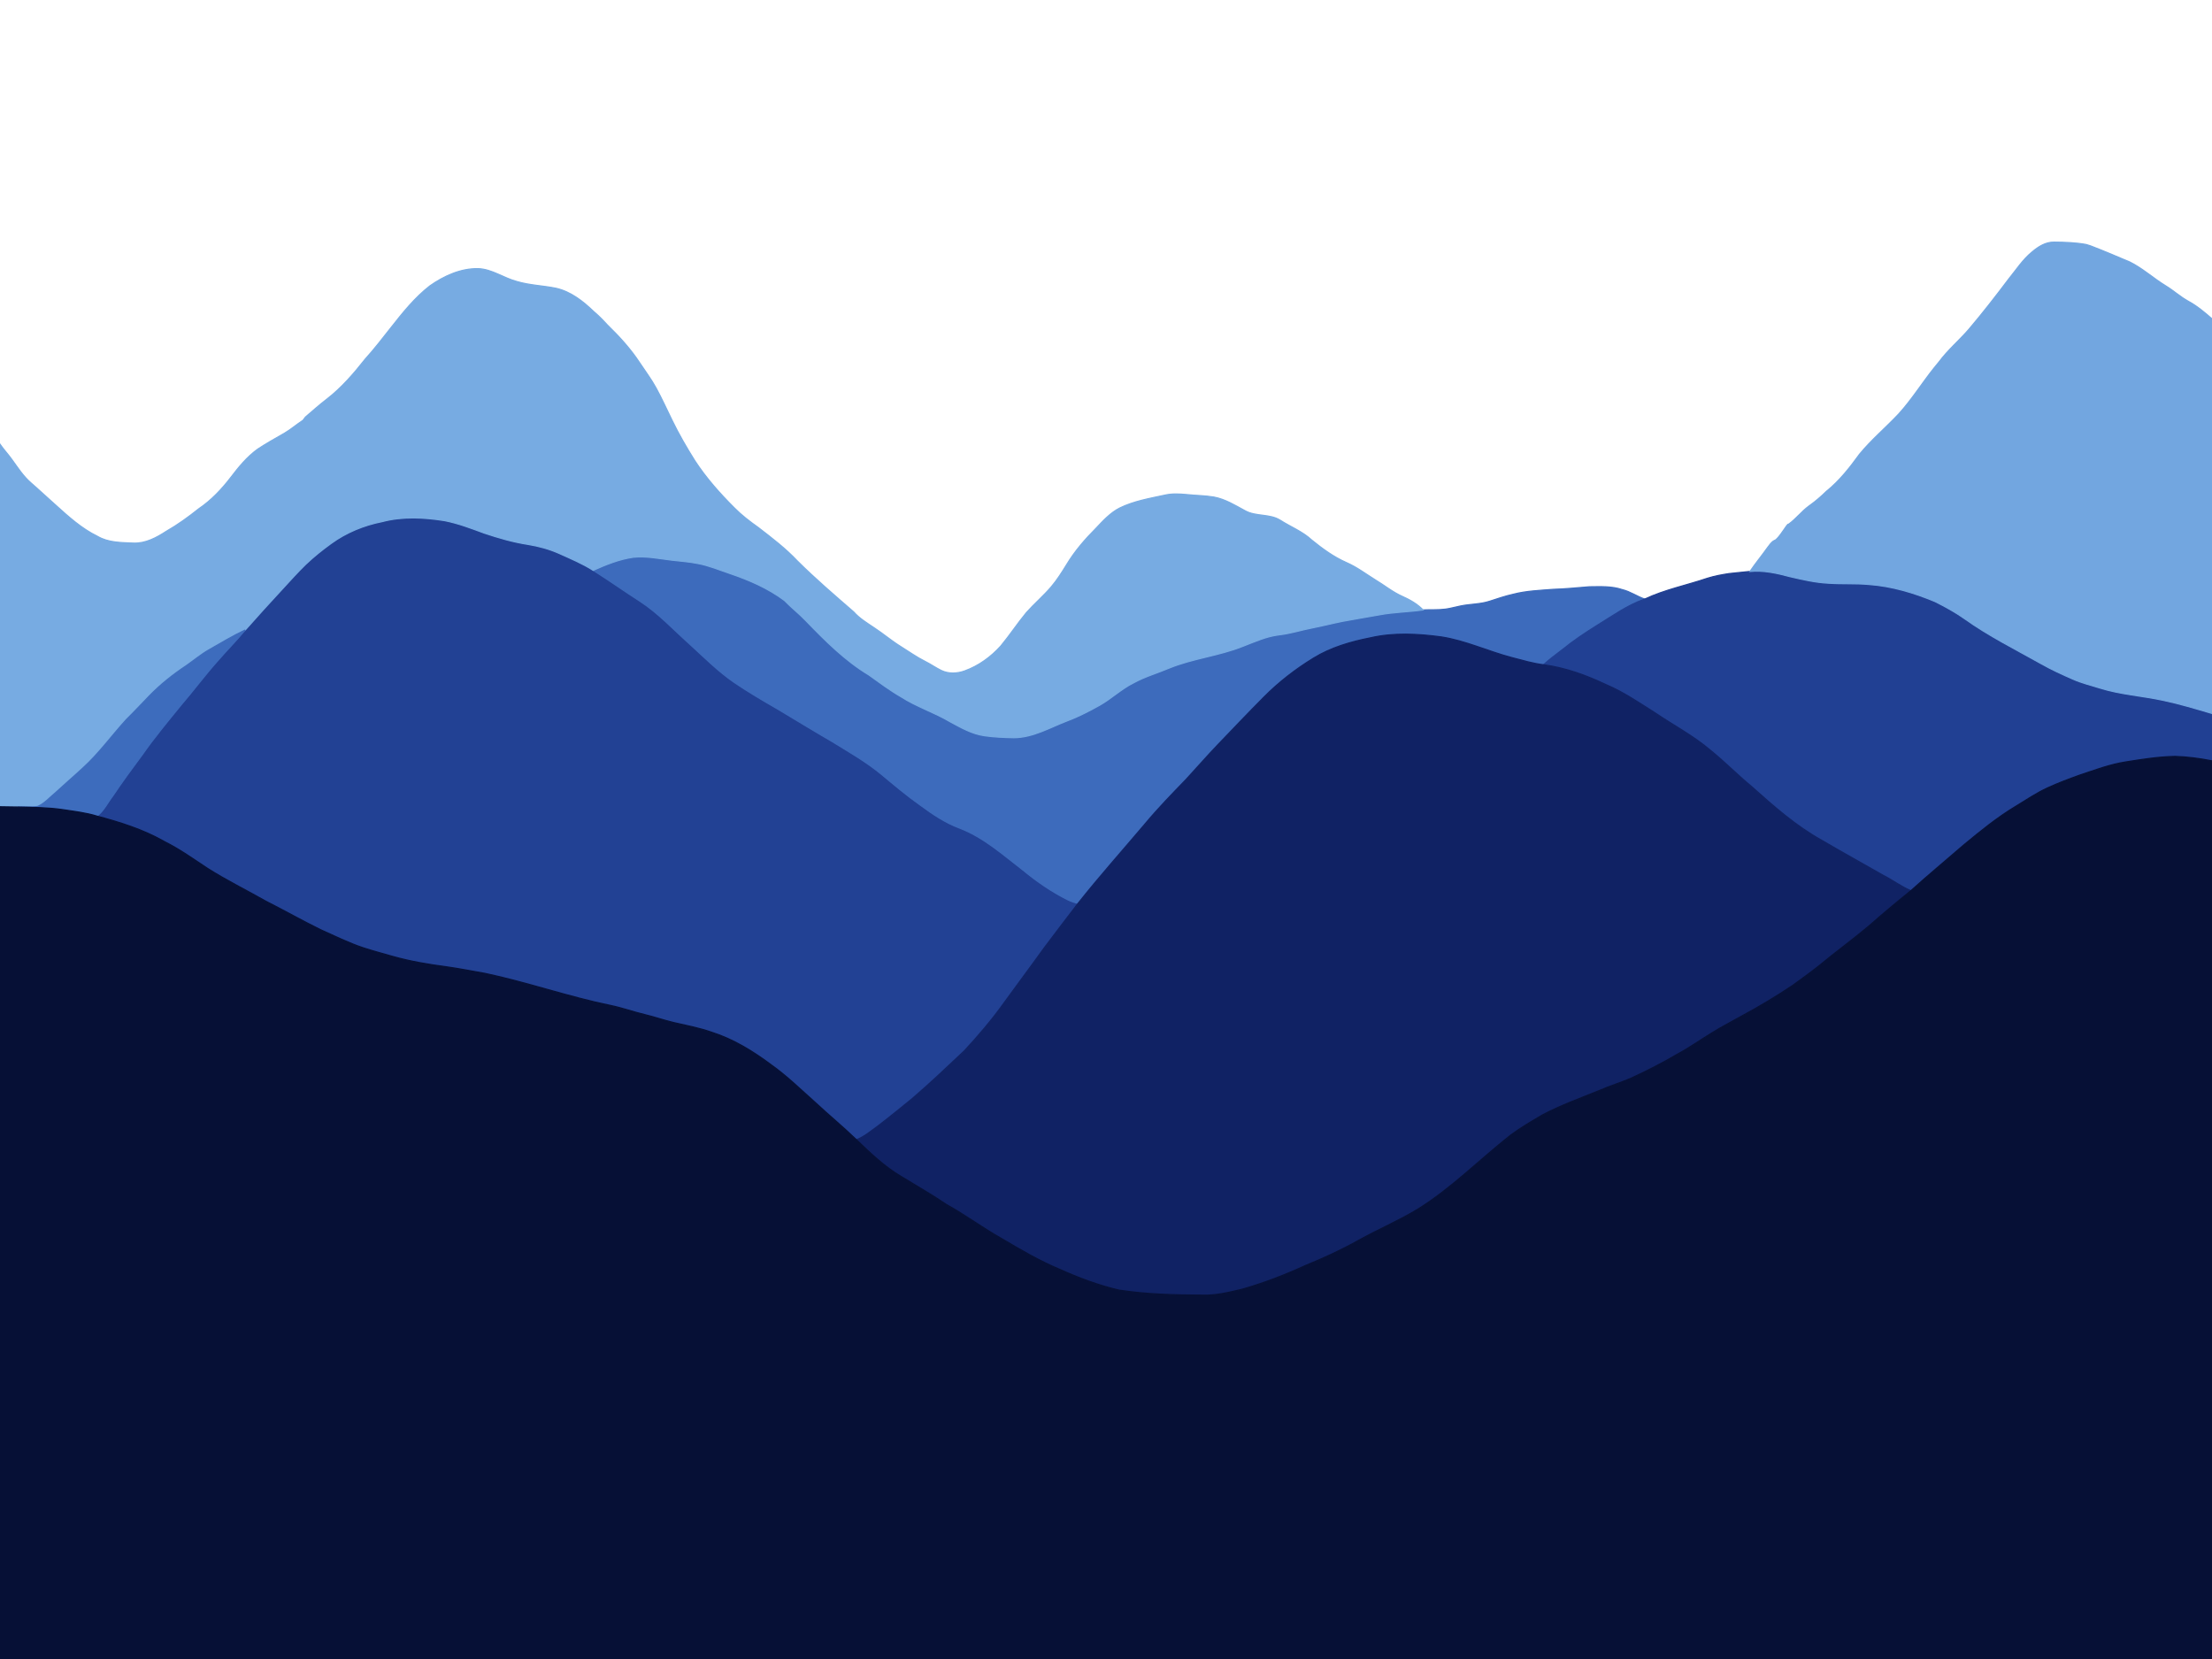
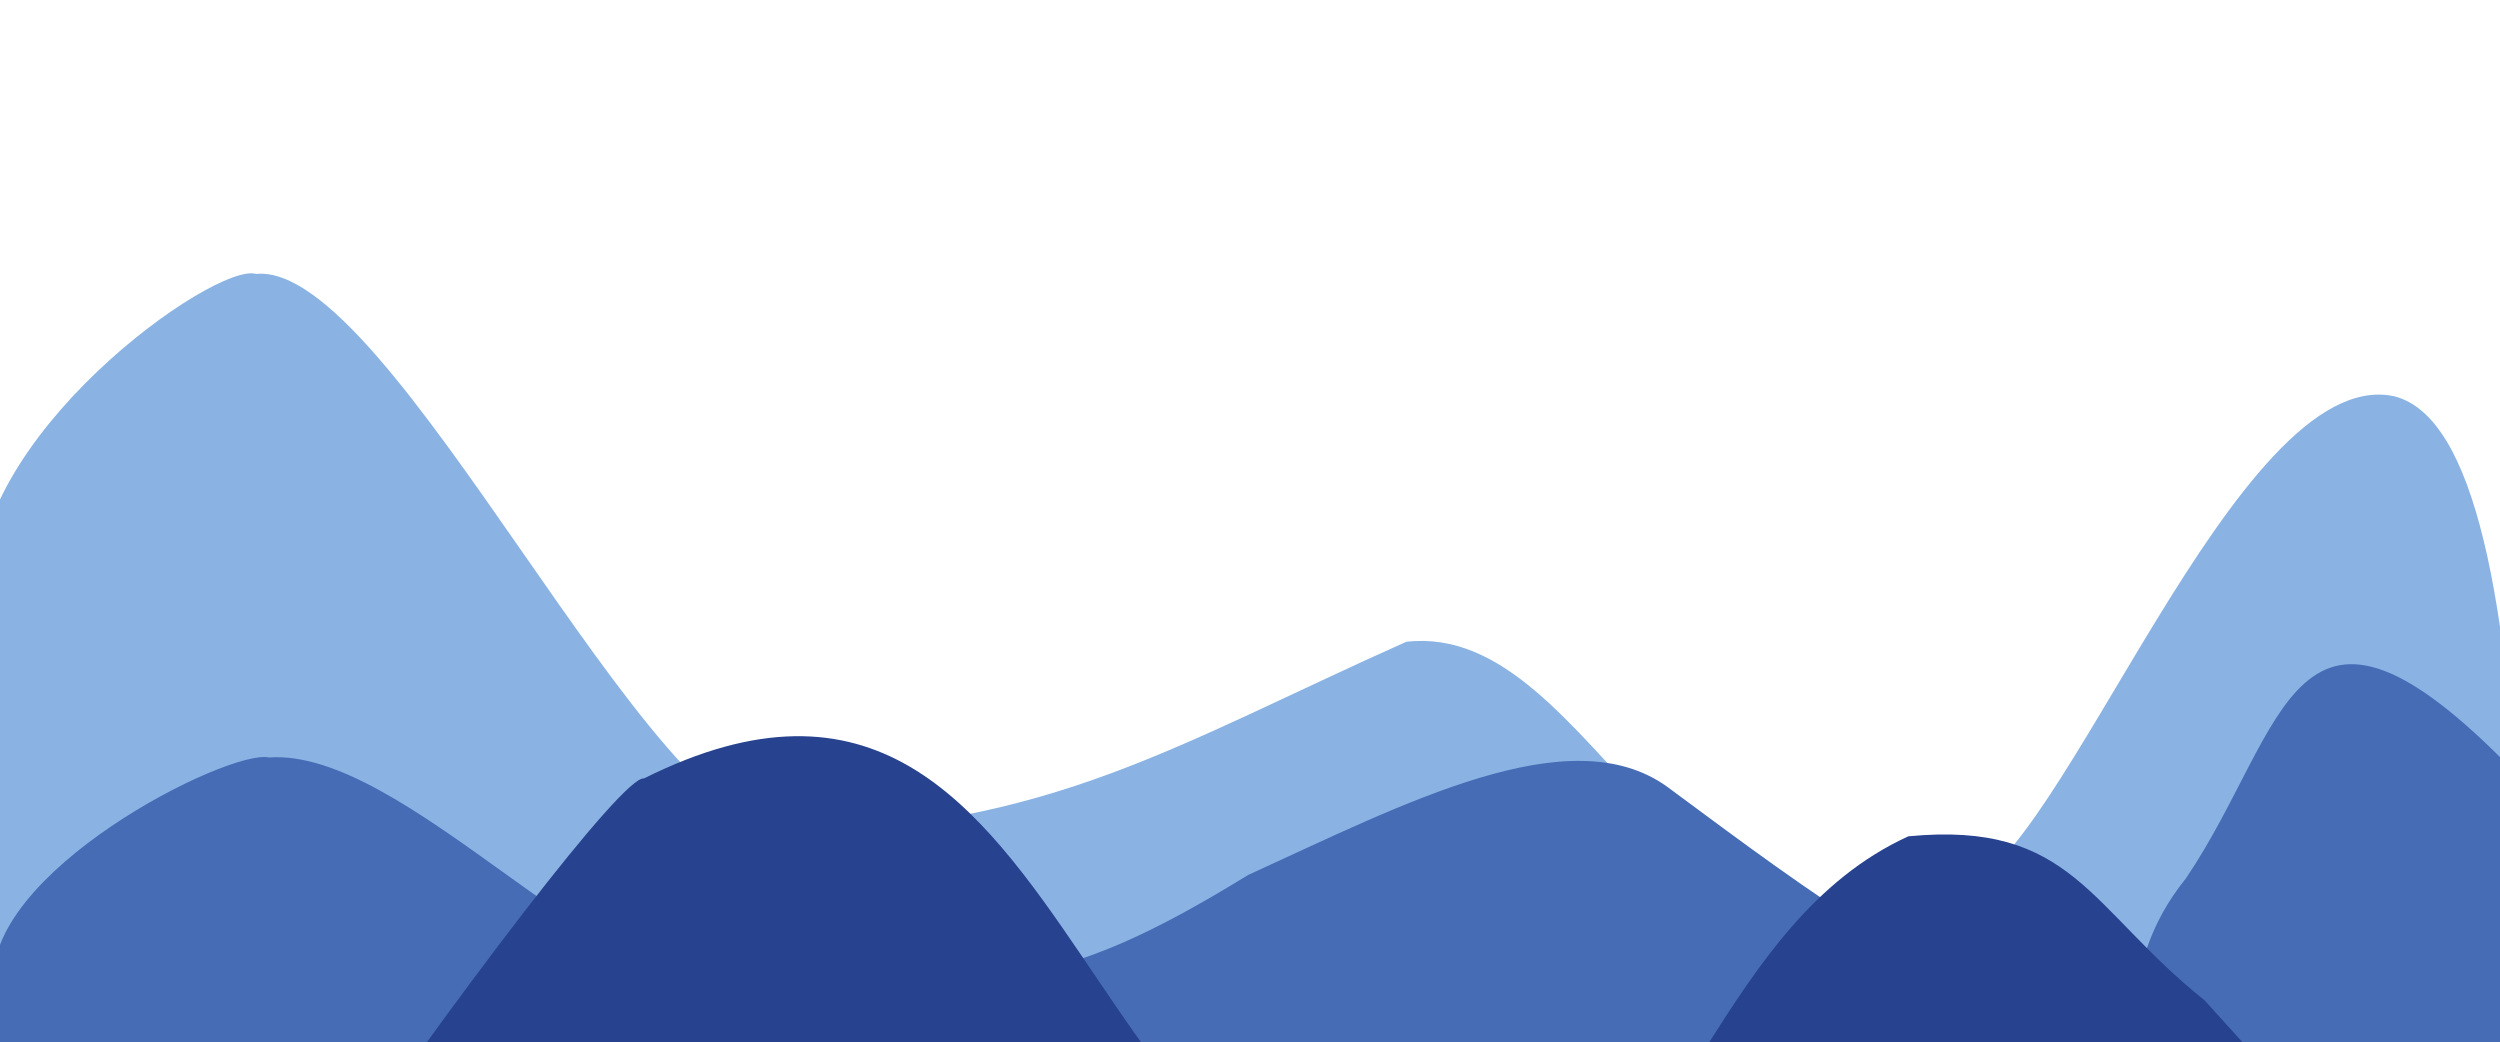
- <svg xmlns="http://www.w3.org/2000/svg" class="background" version="1.1" id="Layer_1" x="0px" y="0px" viewBox="0 0 1920 1440" enable-background="new 0 0 1920 1440" xml:space="preserve">
-   <g>
-     <path class="rellax" data-rellax-speed="2" fill="#224194" stroke="#224194" d="M331.74,452.75c17.73-4.66,36.33-3.67,54.27-0.82c11.8,2.33,23.08,6.63,34.33,10.8                 c12.44,4.15,25.1,7.86,38.09,9.83c9.32,1.52,18.51,4.02,27.14,7.89c9.94,4.49,20.06,8.74,29.31,14.58                 c13.86,8.75,27.23,18.25,41.02,27.1c15.72,10.26,28.45,24.17,42.38,36.58c12.75,11.61,24.95,23.96,39.22,33.76                 c12.05,8.15,24.59,15.54,37.2,22.79c15.88,9.46,31.61,19.15,47.6,28.41c14.54,8.96,29.46,17.44,42.68,28.35                 c11.13,9.25,22.18,18.63,34.03,26.96c10.62,7.82,21.69,15.29,34.13,19.88c20.7,7.96,37.39,22.96,54.72,36.29                 c12.09,9.97,25.06,18.95,39.11,25.93c2.78,1.34,5.73,2.28,8.7,3.13c-9.85,12.97-19.85,25.84-29.57,38.91                 c-11.25,15.72-22.89,31.14-34.2,46.81c-10.57,14.87-22.44,28.79-34.82,42.16c-14.95,14.06-29.8,28.25-45.39,41.6                 c-9.94,8.09-19.87,16.2-30.05,23.98c-5.88,4.18-11.44,9.03-18.28,11.62c-11.46-11.12-23.82-21.26-35.5-32.14                 c-12.72-11.32-24.93-23.3-38.86-33.17c-15.61-11.62-32.46-22-51.11-27.93c-10.88-3.83-22.23-5.98-33.45-8.55                 c-8.42-2.03-16.61-4.89-25.04-6.89c-9.8-2.34-19.31-5.78-29.19-7.83c-36.82-7.52-72.37-20.08-109.12-27.86                 c-11.38-1.98-22.71-4.24-34.15-5.83c-15.54-2.04-31.04-4.67-46.14-8.94c-8.49-2.46-17.05-4.67-25.44-7.44                 c-12.86-4.22-24.95-10.37-37.31-15.81c-15.96-7.88-31.47-16.63-47.34-24.67c-16.8-9.55-34.18-18.08-50.51-28.44                 c-12.33-8.12-24.36-16.77-37.62-23.36c-18.19-10.38-38.29-16.71-58.44-22.04c6.01-4.59,9.22-11.65,13.76-17.52                 c8.21-12.32,17.01-24.22,25.83-36.1c10.34-14.82,21.95-28.68,33.32-42.7c10.83-12.56,20.67-25.93,31.73-38.29                 c7.87-9.13,16.42-17.65,24.09-26.96c10.61-12.02,21.39-23.9,32.3-35.66c6.62-7.17,13.11-14.48,20.11-21.29                 c6.98-6.63,14.5-12.67,22.31-18.29C300.68,462.09,315.92,455.89,331.74,452.75z" />
-   </g>
-   <g>
-     <path class="rellax" data-rellax-speed="-1" fill="#3D6BBC" stroke="#3D6BBC" d="M549.71,483.67c11.11-1.15,22.16,1.2,33.15,2.51c7.64,0.93,15.35,1.39,22.9,2.94                 c9.74,1.79,18.88,5.72,28.24,8.83c16.54,5.66,32.81,12.71,46.89,23.23c5.88,6.12,12.64,11.31,18.5,17.46                 c16.75,17.34,34,34.68,54.78,47.22c9.19,6.55,18.22,13.35,28.02,18.99c13.41,8.62,28.74,13.49,42.43,21.58                 c9.42,5.09,18.99,10.61,29.76,12.16c8.47,1.24,17.06,1.55,25.62,1.72c16.71-0.06,31.4-8.93,46.58-14.72                 c9.63-3.57,18.73-8.37,27.7-13.33c10.28-5.78,18.86-14.18,29.45-19.46c9.86-5.47,20.78-8.53,31.12-12.93                 c20.69-8.44,43.31-10.61,64.04-18.94c10.17-3.91,20.22-8.55,31.16-9.86c9.86-1.1,19.32-4.18,29.04-6.06                 c8.76-1.72,17.41-3.94,26.17-5.7c10.51-1.97,21.07-3.67,31.59-5.57c12.66-2.44,25.62-2.51,38.37-4.32                 c6.52-0.31,13.08,0.16,19.58-0.71c4.43-0.58,8.72-1.91,13.11-2.75c8.27-1.69,16.89-1.42,24.99-4.05                 c6.89-2.22,13.75-4.61,20.84-6.16c11.23-2.89,22.88-3.28,34.4-4.2c10.22-0.28,20.39-1.36,30.58-2.16l0.97-0.07                 c9.52-0.09,19.29-0.63,28.46,2.49c6.93,1.66,12.79,5.92,19.49,8.2c-15.13,5.2-28.12,14.72-41.66,22.97                 c-10.14,6.36-20.15,13-29.45,20.56c-5.61,4.47-11.55,8.55-16.79,13.47c-9.34-1.14-18.36-3.85-27.43-6.21                 c-20.6-5.39-40.11-14.69-61.26-17.95c-20.34-2.74-41.29-3.88-61.44,0.77c-17.2,3.38-34.32,8.34-49.36,17.57                 c-15.63,9.58-30.27,20.85-43.16,33.89c-13.32,13.36-26.26,27.08-39.34,40.66c-9.66,10.03-18.77,20.57-28.22,30.79                 c-12.13,12.55-24.34,25.06-35.52,38.49c-19.48,23.03-39.6,45.54-58.34,69.19c-2.97-0.85-5.92-1.79-8.7-3.13                 c-14.05-6.98-27.02-15.96-39.11-25.93c-17.33-13.33-34.02-28.33-54.72-36.29c-12.44-4.59-23.51-12.06-34.13-19.88                 c-11.85-8.33-22.9-17.71-34.03-26.96c-13.22-10.91-28.14-19.39-42.68-28.35c-15.99-9.26-31.72-18.95-47.6-28.41                 c-12.61-7.25-25.15-14.64-37.2-22.79c-14.27-9.8-26.47-22.15-39.22-33.76c-13.93-12.41-26.66-26.32-42.38-36.58                 c-13.79-8.85-27.16-18.35-41.02-27.1C526.04,490.05,537.54,485.39,549.71,483.67z" />
-   </g>
-   <g>
-     <path class="rellax" data-rellax-speed="-4" fill="#77ABE2" stroke="#77ABE2" d="M1217.3,517.72c-8.49-3.74-15.67-9.7-23.59-14.42c-8.27-5.13-16.05-11.09-25.03-14.98                 c-11.03-4.84-20.79-11.97-30.09-19.52c-7.95-7.42-18.19-11.38-27.25-17.16c-9.3-5.91-21.17-3.03-30.67-8.34                 c-8.65-4.67-17.23-10.04-27.05-11.85c-7.87-1.35-15.89-1.32-23.81-2.19c-6.3-0.59-12.71-0.91-18.91,0.56                 c-13.19,2.86-26.74,5.15-38.96,11.12c-8.12,4.15-14.35,10.98-20.52,17.52c-9.55,9.58-18.5,19.89-25.5,31.51                 c-4.15,6.71-8.34,13.45-13.48,19.46c-6.75,7.9-14.72,14.64-21.6,22.4c-7.72,9.35-14.38,19.53-22.12,28.86                 c-8.57,9.52-19.3,17.32-31.4,21.67c-6.49,2.36-14,2.66-20.31-0.39c-4.84-2.35-9.23-5.51-14.05-7.89                 c-7.41-3.69-14.13-8.54-21.15-12.89c-7.95-4.92-15.07-11.02-22.88-16.14c-6.25-4.24-12.87-8.16-17.91-13.88                 c-16.61-14.42-33.34-28.72-48.93-44.25c-10.25-10.89-22.16-19.96-33.96-29.05c-7.35-5.21-14.54-10.7-20.87-17.14                 c-12.58-12.55-24.45-25.94-34.18-40.85c-7.11-11.32-13.84-22.91-19.67-34.95c-4.69-9.44-8.95-19.09-14.04-28.31                 c-4.15-7.61-9.4-14.53-14.16-21.75c-7.95-12.12-17.8-22.85-28.16-32.94c-3.74-4.1-7.63-8.06-11.87-11.64                 c-9.2-8.85-19.73-17.11-32.42-20.04c-11.27-2.32-22.93-2.58-34.01-5.86c-11.53-2.98-21.6-10.78-33.8-11.21                 c-15.18-0.22-29.59,6.38-41.79,14.95c-13.13,10.19-23.56,23.27-33.77,36.25c-7.3,9.28-14.52,18.65-22.45,27.4                 c-9.94,12.63-20.58,24.93-33.37,34.79c-6.38,4.89-12.37,10.25-18.47,15.48c-0.74,0.9-1.44,1.85-2.13,2.79                 c-5.46,3.53-10.36,7.85-15.98,11.14c-7.82,4.47-15.7,8.85-23.22,13.82c-9.26,6.65-16.55,15.58-23.41,24.58                 c-7.92,10.31-16.95,19.9-27.78,27.21c-8.99,7.16-18.29,13.92-28.29,19.62c-8.46,5.51-18,10.61-28.4,10.21                 c-10.61-0.47-21.91-0.33-31.36-5.92c-13.77-6.71-25.16-17.06-36.41-27.24c-7.16-6.29-14.06-12.87-21.26-19.11                 c-6.69-5.78-11.48-13.29-16.63-20.38C7,394.24,3.17,390.17,0,385.6v105.6v209.06c5.04,0.09,10.08,0.13,15.12,0.23                 c5.88-0.38,11.85,0.52,17.67-0.53c5.78-2.48,10.01-7.42,14.78-11.37c7.97-7.38,16.25-14.42,24.21-21.81                 c14.06-12.71,25.13-28.22,37.86-42.16c6.9-6.77,13.46-13.86,20.2-20.79c9.61-9.87,20.45-18.48,31.93-26.08                 c6.68-4.64,12.91-9.95,20.04-13.94c10.25-5.84,20.37-11.97,31.06-16.99c10.61-12.02,21.39-23.9,32.3-35.66                 c6.62-7.17,13.11-14.48,20.11-21.29c6.98-6.63,14.5-12.67,22.31-18.29c13.09-9.49,28.33-15.69,44.15-18.83                 c17.73-4.66,36.33-3.67,54.27-0.82c11.8,2.33,23.08,6.63,34.33,10.8c12.44,4.15,25.1,7.86,38.09,9.83                 c9.32,1.52,18.51,4.02,27.14,7.89c9.94,4.49,20.06,8.74,29.31,14.58c11.16-4.98,22.66-9.64,34.83-11.36                 c11.11-1.15,22.16,1.2,33.15,2.51c7.64,0.93,15.35,1.39,22.9,2.94c9.74,1.79,18.88,5.72,28.24,8.83                 c16.54,5.66,32.81,12.71,46.89,23.23c5.88,6.12,12.64,11.31,18.5,17.46c16.75,17.34,34,34.68,54.78,47.22                 c9.19,6.55,18.22,13.35,28.02,18.99c13.41,8.62,28.74,13.49,42.43,21.58c9.42,5.09,18.99,10.61,29.76,12.16                 c8.47,1.24,17.06,1.55,25.62,1.72c16.71-0.06,31.4-8.93,46.58-14.72c9.63-3.57,18.73-8.37,27.7-13.33                 c10.28-5.78,18.86-14.18,29.45-19.46c9.86-5.47,20.78-8.53,31.12-12.93c20.69-8.44,43.31-10.61,64.04-18.94                 c10.17-3.91,20.22-8.55,31.16-9.86c9.86-1.1,19.32-4.18,29.04-6.06c8.76-1.72,17.41-3.94,26.17-5.7                 c10.51-1.97,21.07-3.67,31.59-5.57c12.66-2.44,25.62-2.51,38.37-4.32C1230.17,524.25,1223.85,520.63,1217.3,517.72z" />
-   </g>
-   <g>
-     <path class="rellax" data-rellax-speed="-1" fill="#214093" stroke="#214093" d="M1877.26,607.79c-18.1-3.89-36.76-5-54.49-10.56c-7.83-2.41-15.82-4.39-23.34-7.69                 c-9.38-4.1-18.72-8.34-27.62-13.4c-22.49-12.64-45.71-24.19-66.74-39.24c-8.01-5.65-16.66-10.31-25.39-14.74                 c-18.34-7.63-37.68-13.45-57.59-14.85c-11.68-1.05-23.41-0.29-35.09-1.1c-11.34-0.57-22.43-3.16-33.44-5.71                 c-11.25-3.04-22.9-5.6-34.62-4.5c-6.04,0.54-12.06,1.31-18.09,1.87c-6.13,0.95-12.27,2.03-18.2,3.88l-0.71,0.21                 c-18.07,6.12-36.98,9.86-54.3,18.05c-15.13,5.2-28.12,14.72-41.66,22.97c-10.14,6.36-20.15,13-29.45,20.56                 c-5.61,4.47-11.55,8.55-16.79,13.47c18.87,2.54,36.9,9,54.02,17.15c15.19,6.34,28.75,15.75,42.63,24.46                 c16.07,10.93,33.45,20.01,48.31,32.67c12.3,9.98,23.4,21.31,35.62,31.4c18.98,16.96,38.21,34.03,60.57,46.49                 c17.68,10.4,35.67,20.26,53.46,30.47c8.29,4.14,15.71,9.91,24.3,13.48c14.99-13.55,30.58-26.41,45.83-39.66                 c14.32-11.85,28.77-23.67,44.71-33.3c9.38-5.66,18.46-11.93,28.49-16.46c8.9-4.07,18.07-7.52,27.28-10.82                 c13.31-4.43,26.53-9.47,40.47-11.58c14.1-2.22,28.26-4.5,42.56-4.74c10.75,0.31,21.46,1.79,32.01,3.85v-41.15                 C1905.85,615.1,1891.71,610.79,1877.26,607.79z" />
-   </g>
-   <g>
-     <path class="rellax" data-rellax-speed="-4" fill="#72A6E0" stroke="#72A6E0" d="M1899.45,261.52c-6.97-3.81-12.83-9.28-19.61-13.38c-10.67-6.49-19.97-15.13-31.2-20.71                 c-11.28-4.8-22.58-9.6-34.03-13.99c-1.27-0.43-2.53-0.84-3.77-1.19c-9.19-1.69-18.57-1.99-27.88-2.08c-7.36-0.13-13.81,4-19.19,8.6                 c-8.1,6.61-13.76,15.52-20.32,23.54c-11.15,14.82-22.53,29.48-34.54,43.61c-8.3,9.62-18.14,17.84-25.72,28.09                 c-1.44,1.77-2.91,3.52-4.33,5.29c-10.47,13.1-19.37,27.44-30.66,39.89c-11.13,11.87-23.7,22.38-34.05,34.96                 c-8.51,11.73-17.52,23.26-28.89,32.39c-4.69,4.61-9.71,8.86-15.06,12.67c-6.51,4.72-11.34,11.33-17.92,15.96                 c-0.4-1.83-8.44,13.12-12.06,13.95c-2.66,1.25-4.22,3.93-5.99,6.15c-4.96,7.01-10.45,13.63-15.29,20.73                 c11.72-1.1,23.37,1.46,34.62,4.5c11.01,2.55,22.1,5.14,33.44,5.71c11.68,0.81,23.41,0.05,35.09,1.1                 c19.91,1.4,39.25,7.22,57.59,14.85c8.73,4.43,17.38,9.09,25.39,14.74c21.03,15.05,44.25,26.6,66.74,39.24                 c8.9,5.06,18.24,9.3,27.62,13.4c7.52,3.3,15.51,5.28,23.34,7.69c17.73,5.56,36.39,6.67,54.49,10.56c14.45,3,28.59,7.31,42.74,11.48                 V512V315.65v-38.89C1913.56,271.17,1907,265.59,1899.45,261.52z" />
-   </g>
-   <g>
-     <path class="rellax" data-rellax-speed="2" fill="#3D6CBD" stroke="#3D6CBD" d="M181.81,563.81c10.25-5.84,20.37-11.97,31.06-16.99c-7.67,9.31-16.22,17.83-24.09,26.96                 c-11.06,12.36-20.9,25.73-31.73,38.29c-11.37,14.02-22.98,27.88-33.32,42.7c-8.82,11.88-17.62,23.78-25.83,36.1                 c-4.54,5.87-7.75,12.93-13.76,17.52c-9.63-2.98-19.68-4.09-29.61-5.62c-13.04-1.94-26.26-1.94-39.41-2.28                 c5.88-0.38,11.85,0.52,17.67-0.53c5.78-2.48,10.01-7.42,14.78-11.37c7.97-7.38,16.25-14.42,24.21-21.81                 c14.06-12.71,25.13-28.22,37.86-42.16c6.9-6.77,13.46-13.86,20.2-20.79c9.61-9.87,20.45-18.48,31.93-26.08                 C168.45,573.11,174.68,567.8,181.81,563.81z" />
-   </g>
-   <g>
-     <path class="rellax" data-rellax-speed="4" fill="#102264" stroke="#102264" d="M1189.61,553.62c20.15-4.65,41.1-3.51,61.44-0.77c21.15,3.26,40.66,12.56,61.26,17.95                 c9.07,2.36,18.09,5.07,27.43,6.21c18.87,2.54,36.9,9,54.02,17.15c15.19,6.34,28.75,15.75,42.63,24.46                 c16.07,10.93,33.45,20.01,48.31,32.67c12.3,9.98,23.4,21.31,35.62,31.4c18.98,16.96,38.21,34.03,60.57,46.49                 c17.68,10.4,35.67,20.26,53.46,30.47c8.29,4.14,15.71,9.91,24.3,13.48c-12.43,10.04-24.71,20.25-36.67,30.83                 c-13.98,11.77-28.83,22.46-42.86,34.16c-7.47,5.93-15.21,11.49-22.91,17.09c-14.11,9.48-28.71,18.23-43.66,26.3                 c-8.95,5.08-18.17,9.69-26.87,15.2c-9.93,6.03-19.4,12.82-29.67,18.3c-13.22,7.79-26.89,14.78-40.86,21.13                 c-8.79,3.75-17.96,6.51-26.71,10.36c-16.69,6.74-33.7,12.86-49.64,21.29c-9.38,5.49-18.79,11.02-27.54,17.48                 c-27.02,21.25-51.32,46.11-80.66,64.33c-16.7,10.13-34.74,17.73-51.77,27.24c-14.65,8.2-29.92,15.21-45.46,21.54                 c-17.89,8.18-36.3,15.32-55.24,20.68c-11.19,2.66-22.54,5.47-34.13,5.13c-24.29-0.11-48.71-0.73-72.76-4.38                 c-17.85-4.19-35.14-10.67-51.84-18.2c-17.33-7.25-33.57-16.79-49.7-26.34c-16.49-9.27-31.71-20.59-48.24-29.78                 c-12.82-8.71-26.3-16.33-39.49-24.44c-14.42-8.54-26.58-20.23-38.61-31.76c6.84-2.59,12.4-7.44,18.28-11.62                 c10.18-7.78,20.11-15.89,30.05-23.98c15.59-13.35,30.44-27.54,45.39-41.6c12.38-13.37,24.25-27.29,34.82-42.16                 c11.31-15.67,22.95-31.09,34.2-46.81c9.72-13.07,19.72-25.94,29.57-38.91c18.74-23.65,38.86-46.16,58.34-69.19                 c11.18-13.43,23.39-25.94,35.52-38.49c9.45-10.22,18.56-20.76,28.22-30.79c13.08-13.58,26.02-27.3,39.34-40.66                 c12.89-13.04,27.53-24.31,43.16-33.89C1155.29,561.96,1172.41,557,1189.61,553.62z" />
-   </g>
-   <g>
-     <path class="rellax" data-rellax-speed="10" fill="#061036" stroke="#061036" d="M1887.99,656.57c-14.3,0.24-28.46,2.52-42.56,4.74c-13.94,2.11-27.16,7.15-40.47,11.58                 c-9.21,3.3-18.38,6.75-27.28,10.82c-10.03,4.53-19.11,10.8-28.49,16.46c-15.94,9.63-30.39,21.45-44.71,33.3                 c-15.25,13.25-30.84,26.11-45.83,39.66c-12.43,10.04-24.71,20.25-36.67,30.83c-13.98,11.77-28.83,22.46-42.86,34.16                 c-7.47,5.93-15.21,11.49-22.91,17.09c-14.11,9.48-28.71,18.23-43.66,26.3c-8.95,5.08-18.17,9.69-26.87,15.2                 c-9.93,6.03-19.4,12.82-29.67,18.3c-13.22,7.79-26.89,14.78-40.86,21.13c-8.79,3.75-17.96,6.51-26.71,10.36                 c-16.69,6.74-33.7,12.86-49.64,21.29c-9.38,5.49-18.79,11.02-27.54,17.48c-27.02,21.25-51.32,46.11-80.66,64.33                 c-16.7,10.13-34.74,17.73-51.77,27.24c-14.65,8.2-29.92,15.21-45.46,21.54c-17.89,8.18-36.3,15.32-55.24,20.68                 c-11.19,2.66-22.54,5.47-34.13,5.13c-24.29-0.11-48.71-0.73-72.76-4.38c-17.85-4.19-35.14-10.67-51.84-18.2                 c-17.33-7.25-33.57-16.79-49.7-26.34c-16.49-9.27-31.71-20.59-48.24-29.78c-12.82-8.71-26.3-16.33-39.49-24.44                 c-14.42-8.54-26.58-20.23-38.61-31.76c-11.46-11.12-23.82-21.26-35.5-32.14c-12.72-11.32-24.93-23.3-38.86-33.17                 c-15.61-11.62-32.46-22-51.11-27.93c-10.88-3.83-22.23-5.98-33.45-8.55c-8.42-2.03-16.61-4.89-25.04-6.89                 c-9.8-2.34-19.31-5.78-29.19-7.83c-36.82-7.52-72.37-20.08-109.12-27.86c-11.38-1.98-22.71-4.24-34.15-5.83                 c-15.54-2.04-31.04-4.67-46.14-8.94c-8.49-2.46-17.05-4.67-25.44-7.44c-12.86-4.22-24.95-10.37-37.31-15.81                 c-15.96-7.88-31.47-16.63-47.34-24.67c-16.8-9.55-34.18-18.08-50.51-28.44c-12.33-8.12-24.36-16.77-37.62-23.36                 c-18.19-10.38-38.29-16.71-58.44-22.04c-9.63-2.98-19.68-4.09-29.61-5.62c-13.04-1.94-26.26-1.94-39.41-2.28                 c-5.04-0.1-10.08-0.14-15.12-0.23v562.22V1440h1920v-200.1V660.42C1909.45,658.36,1898.74,656.88,1887.99,656.57z" />
-   </g>
+ <svg xmlns="http://www.w3.org/2000/svg" class="background" width="1920" height="800" enable-background="new 0 0 1920 1440" version="1.1" viewBox="0 0 1920 800" xml:space="preserve">
+   <path d="m1505.5 682.74c-214.78 107.41-277.05-206.82-425.5-189.85-175.12 78.176-273.72 143.24-474.49 146.37-105.53 5.88-304.48-439.01-408.84-428.88-31.392-9.654-223.22 126.39-213.46 250.96l8.347 983.83h1939c12.427-570.25 33.332-1110-92.082-1140.9-121.02-25.416-254.75 358.64-333.01 378.49z" fill="#8ab3e3" stroke-width="1.301" />
+   <path d="m1844.8 691.1c-53.824-5.356-105.23 11.675-138.78 37.889-70.547 61.777-124.63 101.13-184.18 149.59-74.46 38.987-145.19 6.342-233.17-9.802-86.018-12.524-253.02 146.11-324.66 101.34-74.77-45.591-139.79-87.069-192.54-132.11-53.327-42.912-126.72-146.21-325.52-144.34-104.5 3.508-228.56 141.31-304.92 106.07-31.083-5.759-162.08-121.78-143.76-41.958l2.697 682.22h1920l-2.697-674.34c-10.555-2.06-24.176-62.808-72.465-74.56z" fill="#81aadd" />
+   <path d="m1678.9 674.45c-60.966 75.512-12.803 124.59-100.77 105.6-86.006-14.728-226.25-123.27-297.88-175.93-74.76-53.616-201.52 12.972-321.68 67.864-150.4 92.456-194.39 84.821-393.16 87.021-104.48 4.125-255.49-184.38-358.81-177.28-31.079-6.772-221 88.663-211.33 176.05l8.263 690.17h1919.7l8.09-855.06c-170.73-176.28-174.53-33.502-252.45 81.558z" fill="#466cb6" stroke-width="1.084" />
+   <path d="m1693.2 768.32c-88.702-70.799-101.73-138.13-227.54-126.04-144.87 66.098-172.13 263.7-292.29 306.46-359.21 74.214-326.37-527.01-678.89-350.87-31.079-5.276-507.22 663.54-488.91 736.67l7e-7 113.4h1919.7l5.393-401.82c-169.4-200.09-129.79-159.4-237.49-277.8z" fill="#27428f" stroke-width=".957" />
+   <path d="m1600.4 986.18c-177.23-107.28-308.61-216.4-416.33-166.92-259.43 193.02-132.21 66.817-436.19 353.23-206.53 67.751-760.59 128.93-742.39 186.55v88.908h1919.7l5.393-315.04c-295.27-93.126-124.77-33.716-330.2-146.73z" fill="#122360" stroke-width=".847" />
+   <path d="m1680.9 1077.9c-81.916 68.517-107.36 86.736-228.77 156.91-195.22 89.71-535.54 144.61-606.99 148.91-104.48 2.027-438.87-206.54-577.25-278.56-125.46-70.744-288.8-166.71-270.49-120.59l2.567 465.43 1925.3 7.949 5.394-401.83c-178.83-46.161-150.26-37.437-249.76 21.791z" fill="#071134" stroke-width=".76" />
</svg>
